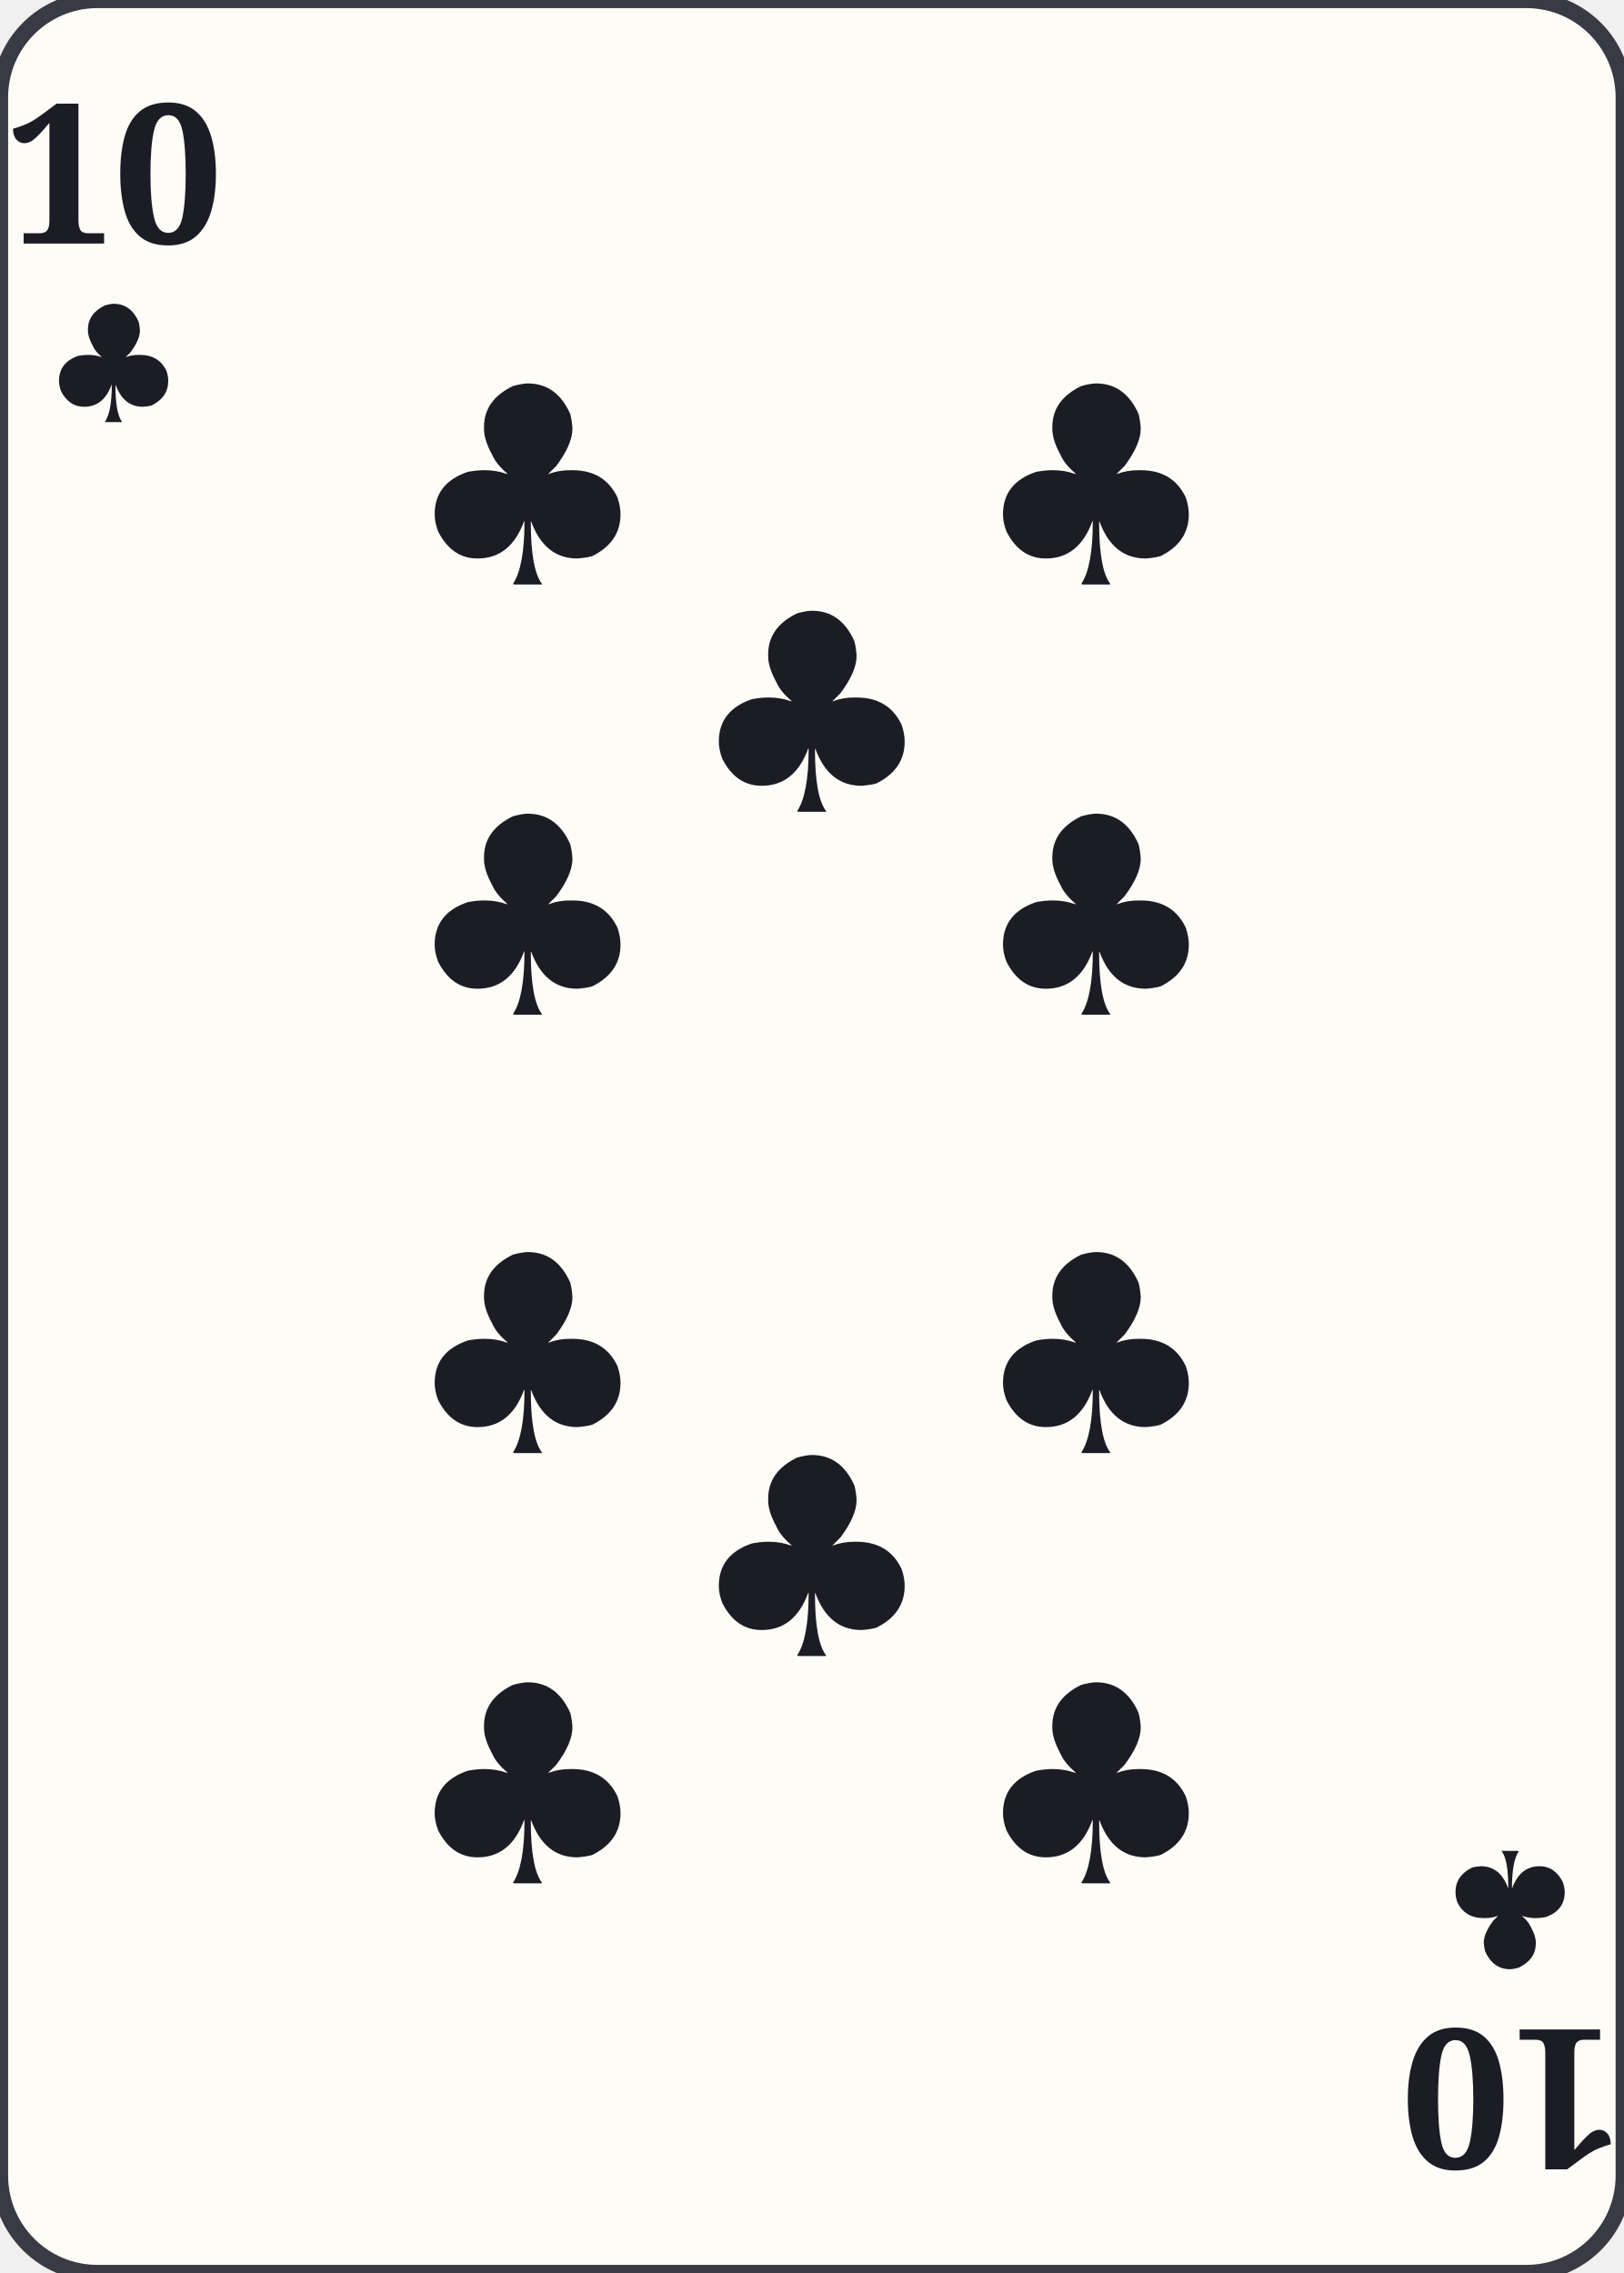
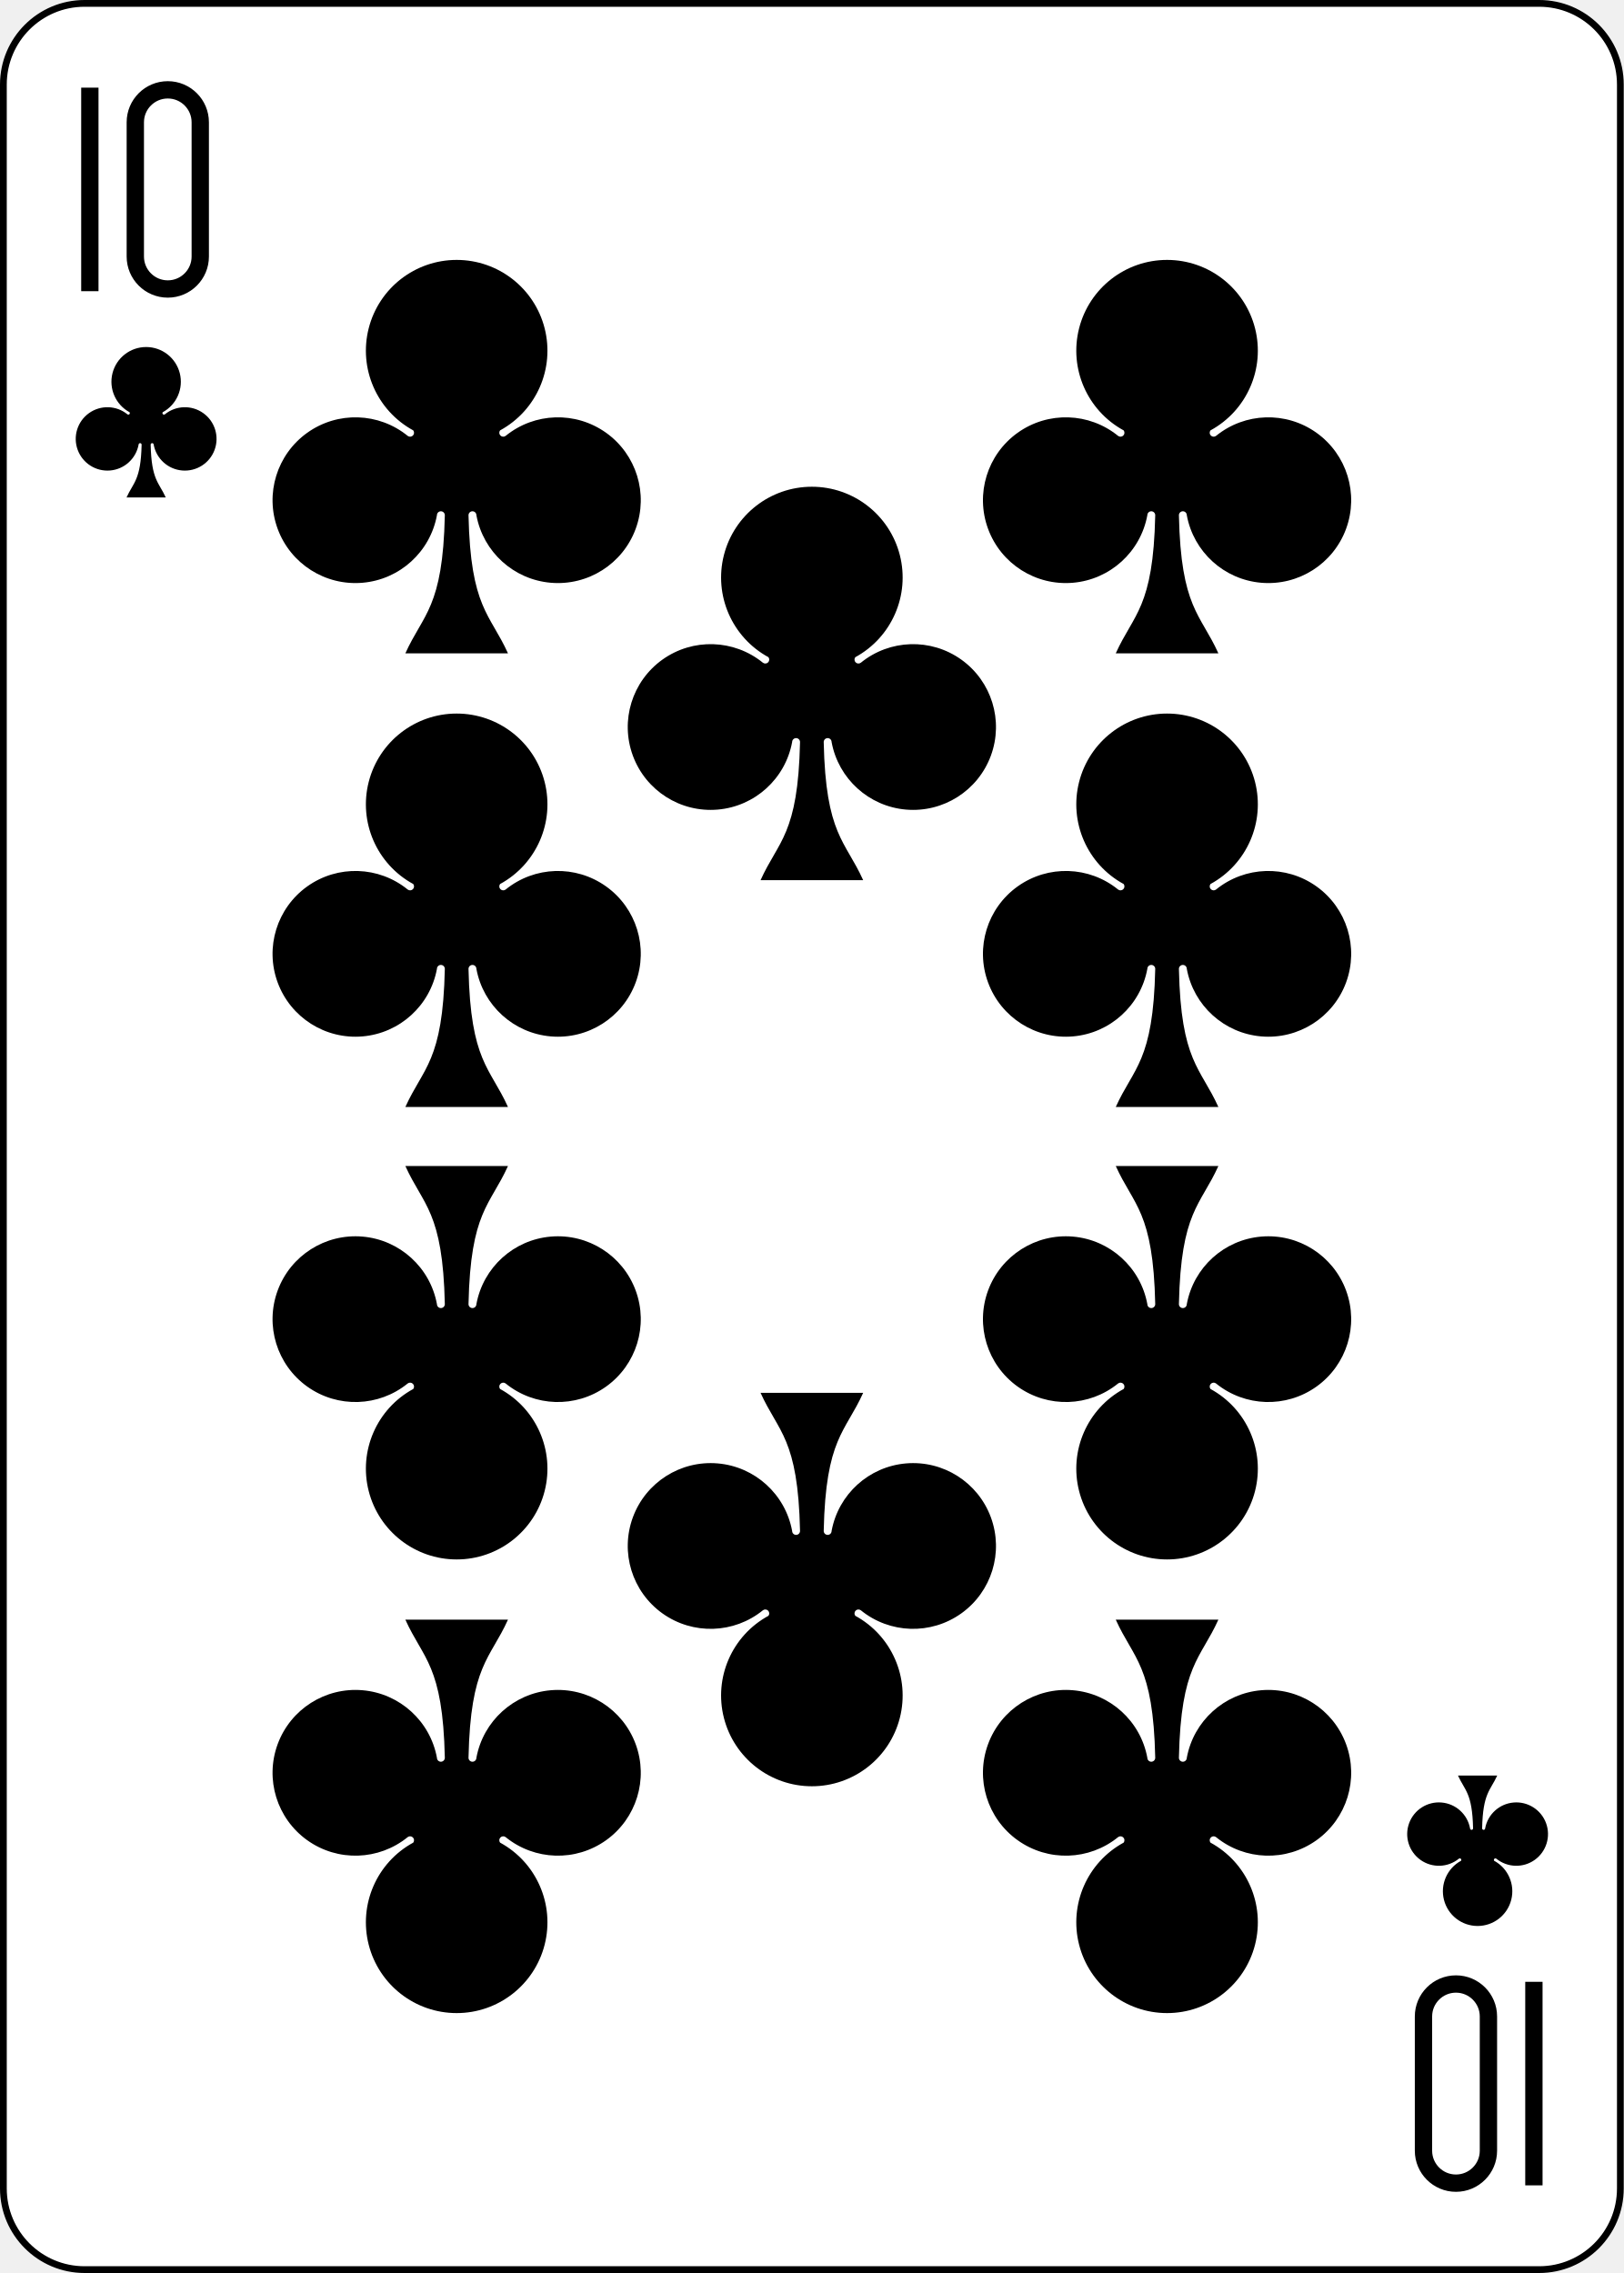
- <svg xmlns="http://www.w3.org/2000/svg" viewBox="0 0 200 280" font-family="Georgia, serif">
-   <rect width="200" height="280" rx="12" fill="#fdfcf7" stroke="#3a3a44" stroke-width="2" />
-   <text x="14" y="30" font-size="24" font-weight="bold" fill="#1c1c24" text-anchor="middle">10</text>
-   <text x="14" y="52" font-size="20" fill="#1c1c24" text-anchor="middle">♣</text>
-   <g transform="rotate(180 100.0 140.0)">
-     <text x="14" y="30" font-size="24" font-weight="bold" fill="#1c1c24" text-anchor="middle">10</text>
-     <text x="14" y="52" font-size="20" fill="#1c1c24" text-anchor="middle">♣</text>
+ <svg xmlns="http://www.w3.org/2000/svg" xmlns:xlink="http://www.w3.org/1999/xlink" class="card" face="TC" height="3.5in" preserveAspectRatio="none" viewBox="-120 -168 240 336" width="2.5in">
+   <defs>
+     <symbol id="SCT" viewBox="-600 -600 1200 1200" preserveAspectRatio="xMinYMid">
+       <path d="M30 150C35 385 85 400 130 500L-130 500C-85 400 -35 385 -30 150A10 10 0 0 0 -50 150A210 210 0 1 1 -124 -51A10 10 0 0 0 -110 -65A230 230 0 1 1 110 -65A10 10 0 0 0 124 -51A210 210 0 1 1 50 150A10 10 0 0 0 30 150Z" fill="black" />
+     </symbol>
+     <symbol id="VCT" viewBox="-500 -500 1000 1000" preserveAspectRatio="xMinYMid">
+       <path d="M-260 430L-260 -430M-50 0L-50 -310A150 150 0 0 1 250 -310L250 310A150 150 0 0 1 -50 310Z" stroke="black" stroke-width="80" stroke-linecap="square" stroke-miterlimit="1.5" fill="none" />
+     </symbol>
+   </defs>
+   <rect width="239" height="335" x="-119.5" y="-167.5" rx="12" ry="12" fill="white" stroke="black" />
+   <use xlink:href="#VCT" height="32" width="32" x="-114.4" y="-156" />
+   <use xlink:href="#SCT" height="26.769" width="26.769" x="-111.784" y="-119" />
+   <use xlink:href="#SCT" height="70" width="70" x="-87.501" y="-135.588" />
+   <use xlink:href="#SCT" height="70" width="70" x="17.501" y="-135.588" />
+   <use xlink:href="#SCT" height="70" width="70" x="-87.501" y="-68.529" />
+   <use xlink:href="#SCT" height="70" width="70" x="17.501" y="-68.529" />
+   <use xlink:href="#SCT" height="70" width="70" x="-35" y="-102.058" />
+   <g transform="rotate(180)">
+     <use xlink:href="#VCT" height="32" width="32" x="-114.4" y="-156" />
+     <use xlink:href="#SCT" height="26.769" width="26.769" x="-111.784" y="-119" />
+     <use xlink:href="#SCT" height="70" width="70" x="-87.501" y="-135.588" />
+     <use xlink:href="#SCT" height="70" width="70" x="17.501" y="-135.588" />
+     <use xlink:href="#SCT" height="70" width="70" x="-87.501" y="-68.529" />
+     <use xlink:href="#SCT" height="70" width="70" x="17.501" y="-68.529" />
+     <use xlink:href="#SCT" height="70" width="70" x="-35" y="-102.058" />
  </g>
-   <text x="65" y="72" font-size="34" fill="#1c1c24" text-anchor="middle">♣</text>
-   <text x="135" y="72" font-size="34" fill="#1c1c24" text-anchor="middle">♣</text>
-   <text x="100" y="100" font-size="34" fill="#1c1c24" text-anchor="middle">♣</text>
-   <text x="65" y="125" font-size="34" fill="#1c1c24" text-anchor="middle">♣</text>
-   <text x="135" y="125" font-size="34" fill="#1c1c24" text-anchor="middle">♣</text>
-   <text x="65" y="179" font-size="34" fill="#1c1c24" text-anchor="middle">♣</text>
-   <text x="135" y="179" font-size="34" fill="#1c1c24" text-anchor="middle">♣</text>
-   <text x="100" y="204" font-size="34" fill="#1c1c24" text-anchor="middle">♣</text>
-   <text x="65" y="232" font-size="34" fill="#1c1c24" text-anchor="middle">♣</text>
-   <text x="135" y="232" font-size="34" fill="#1c1c24" text-anchor="middle">♣</text>
</svg>
